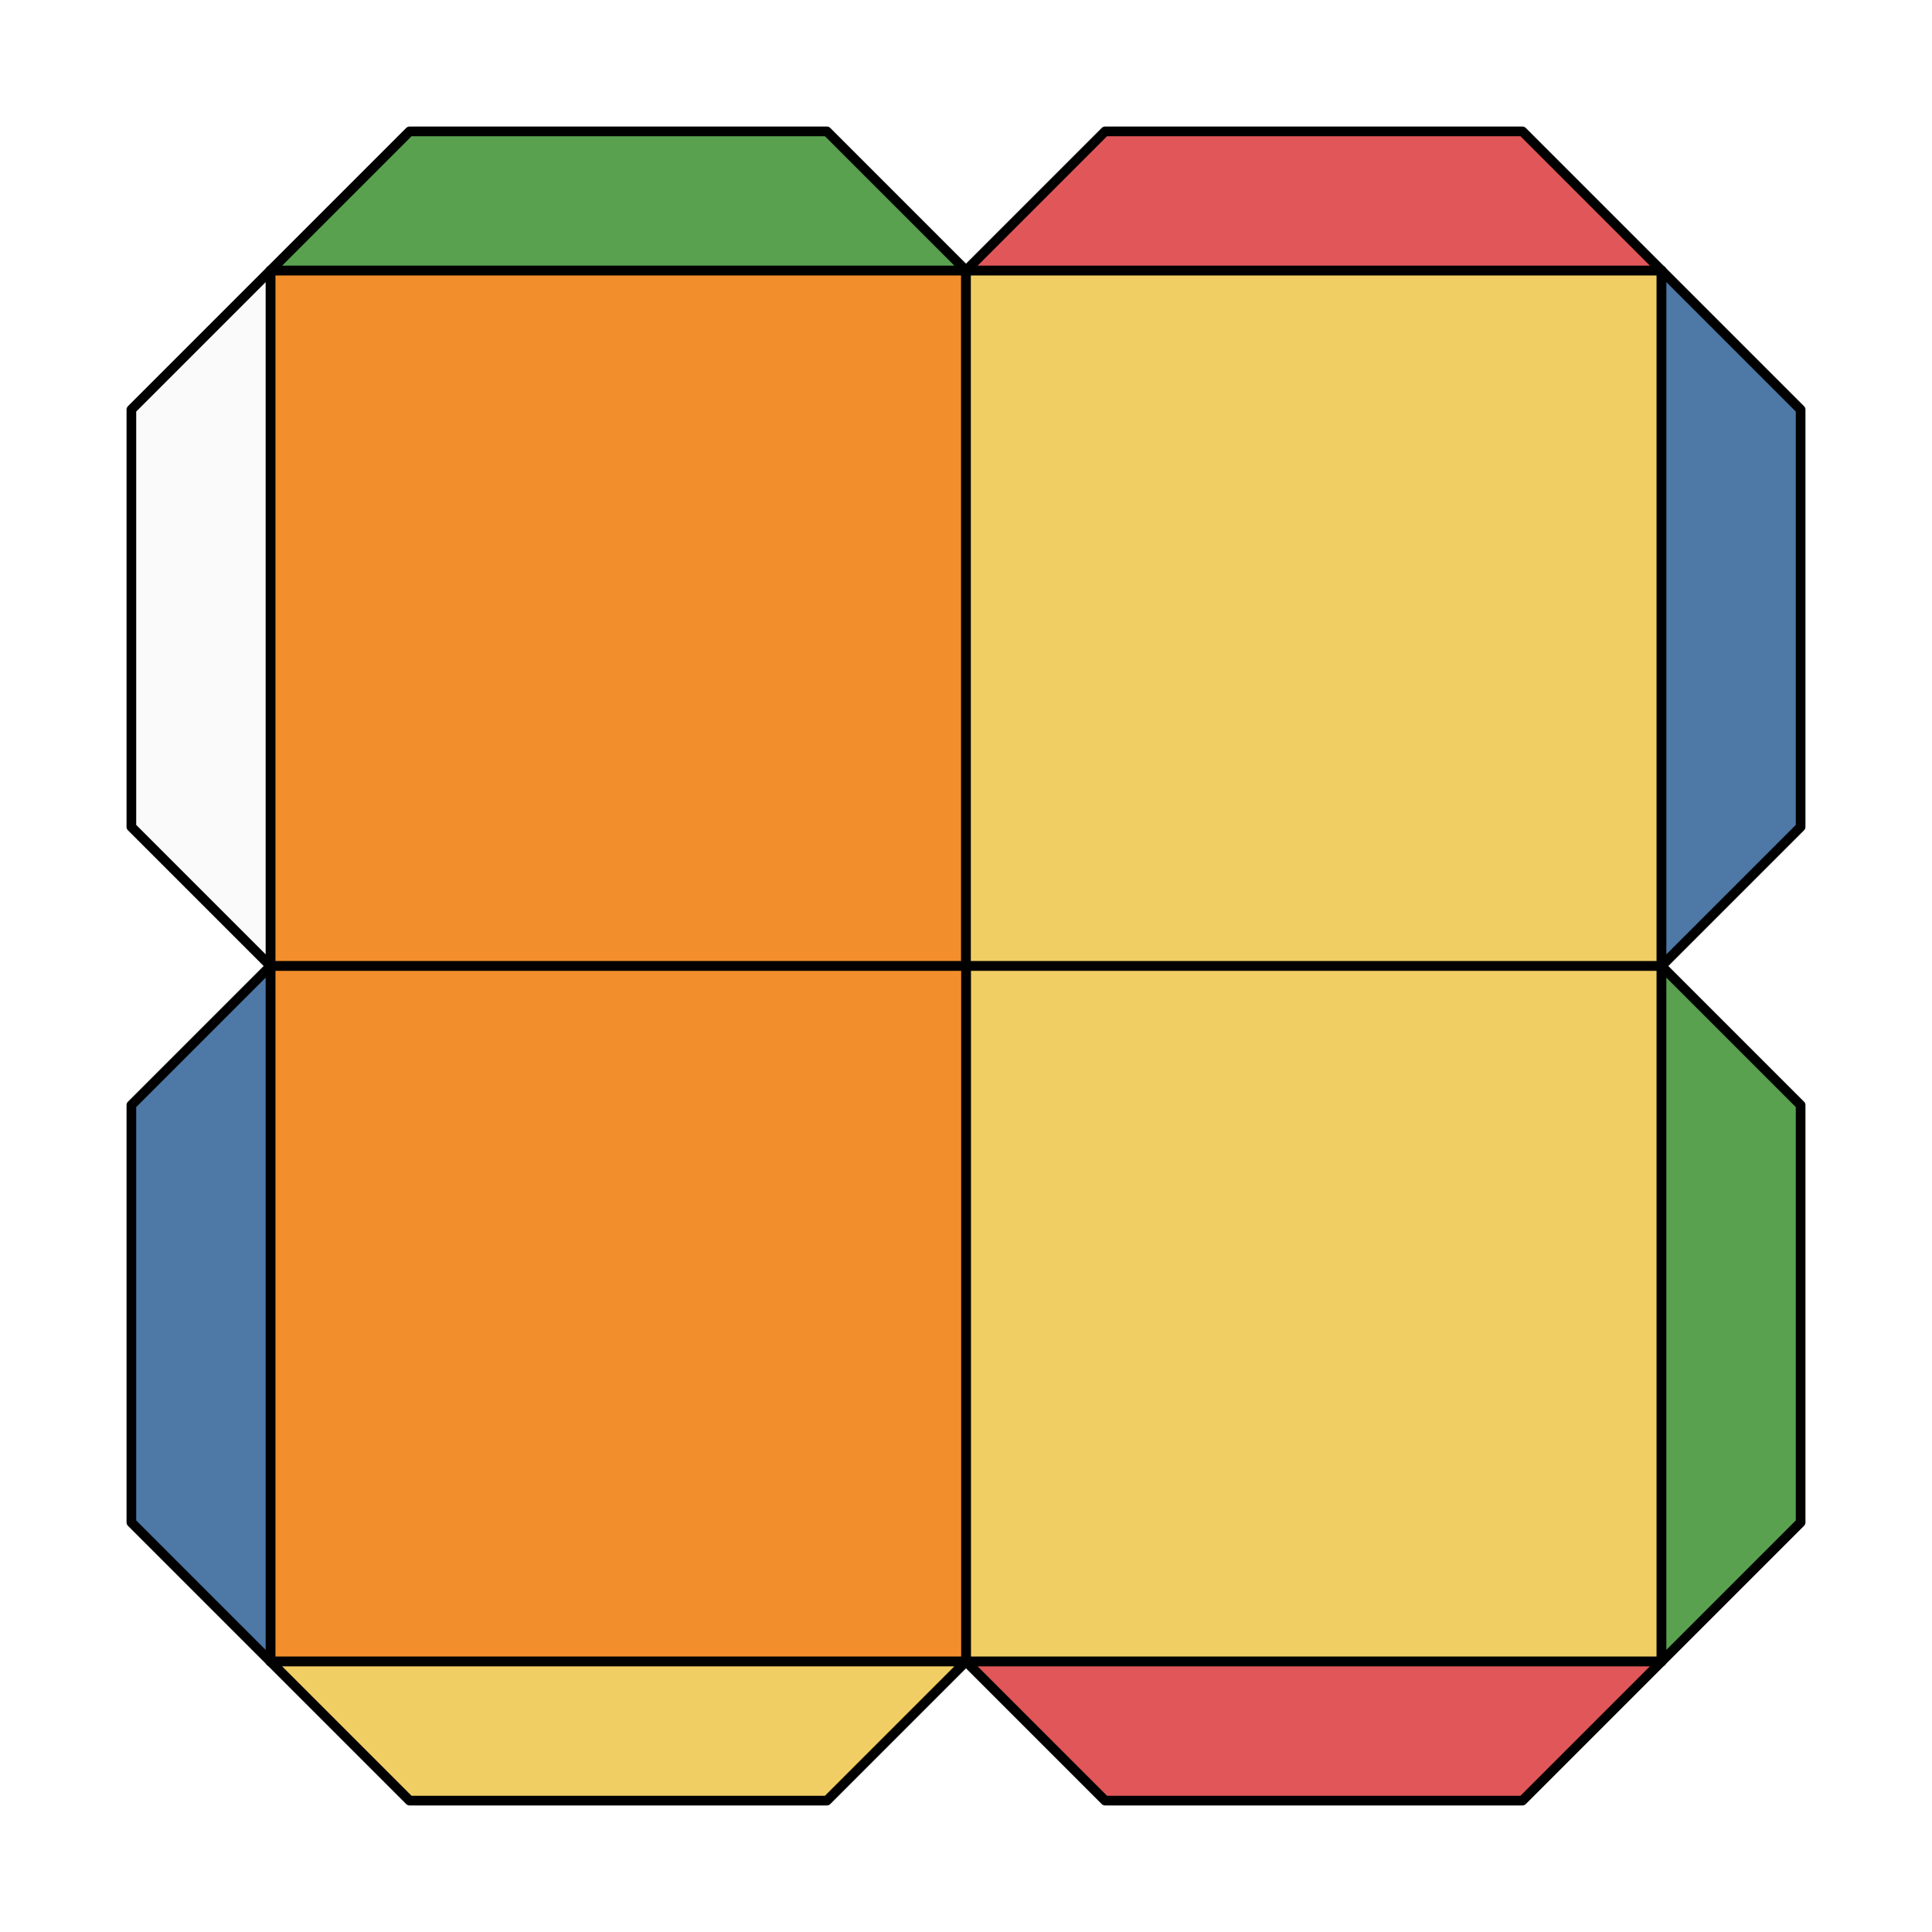
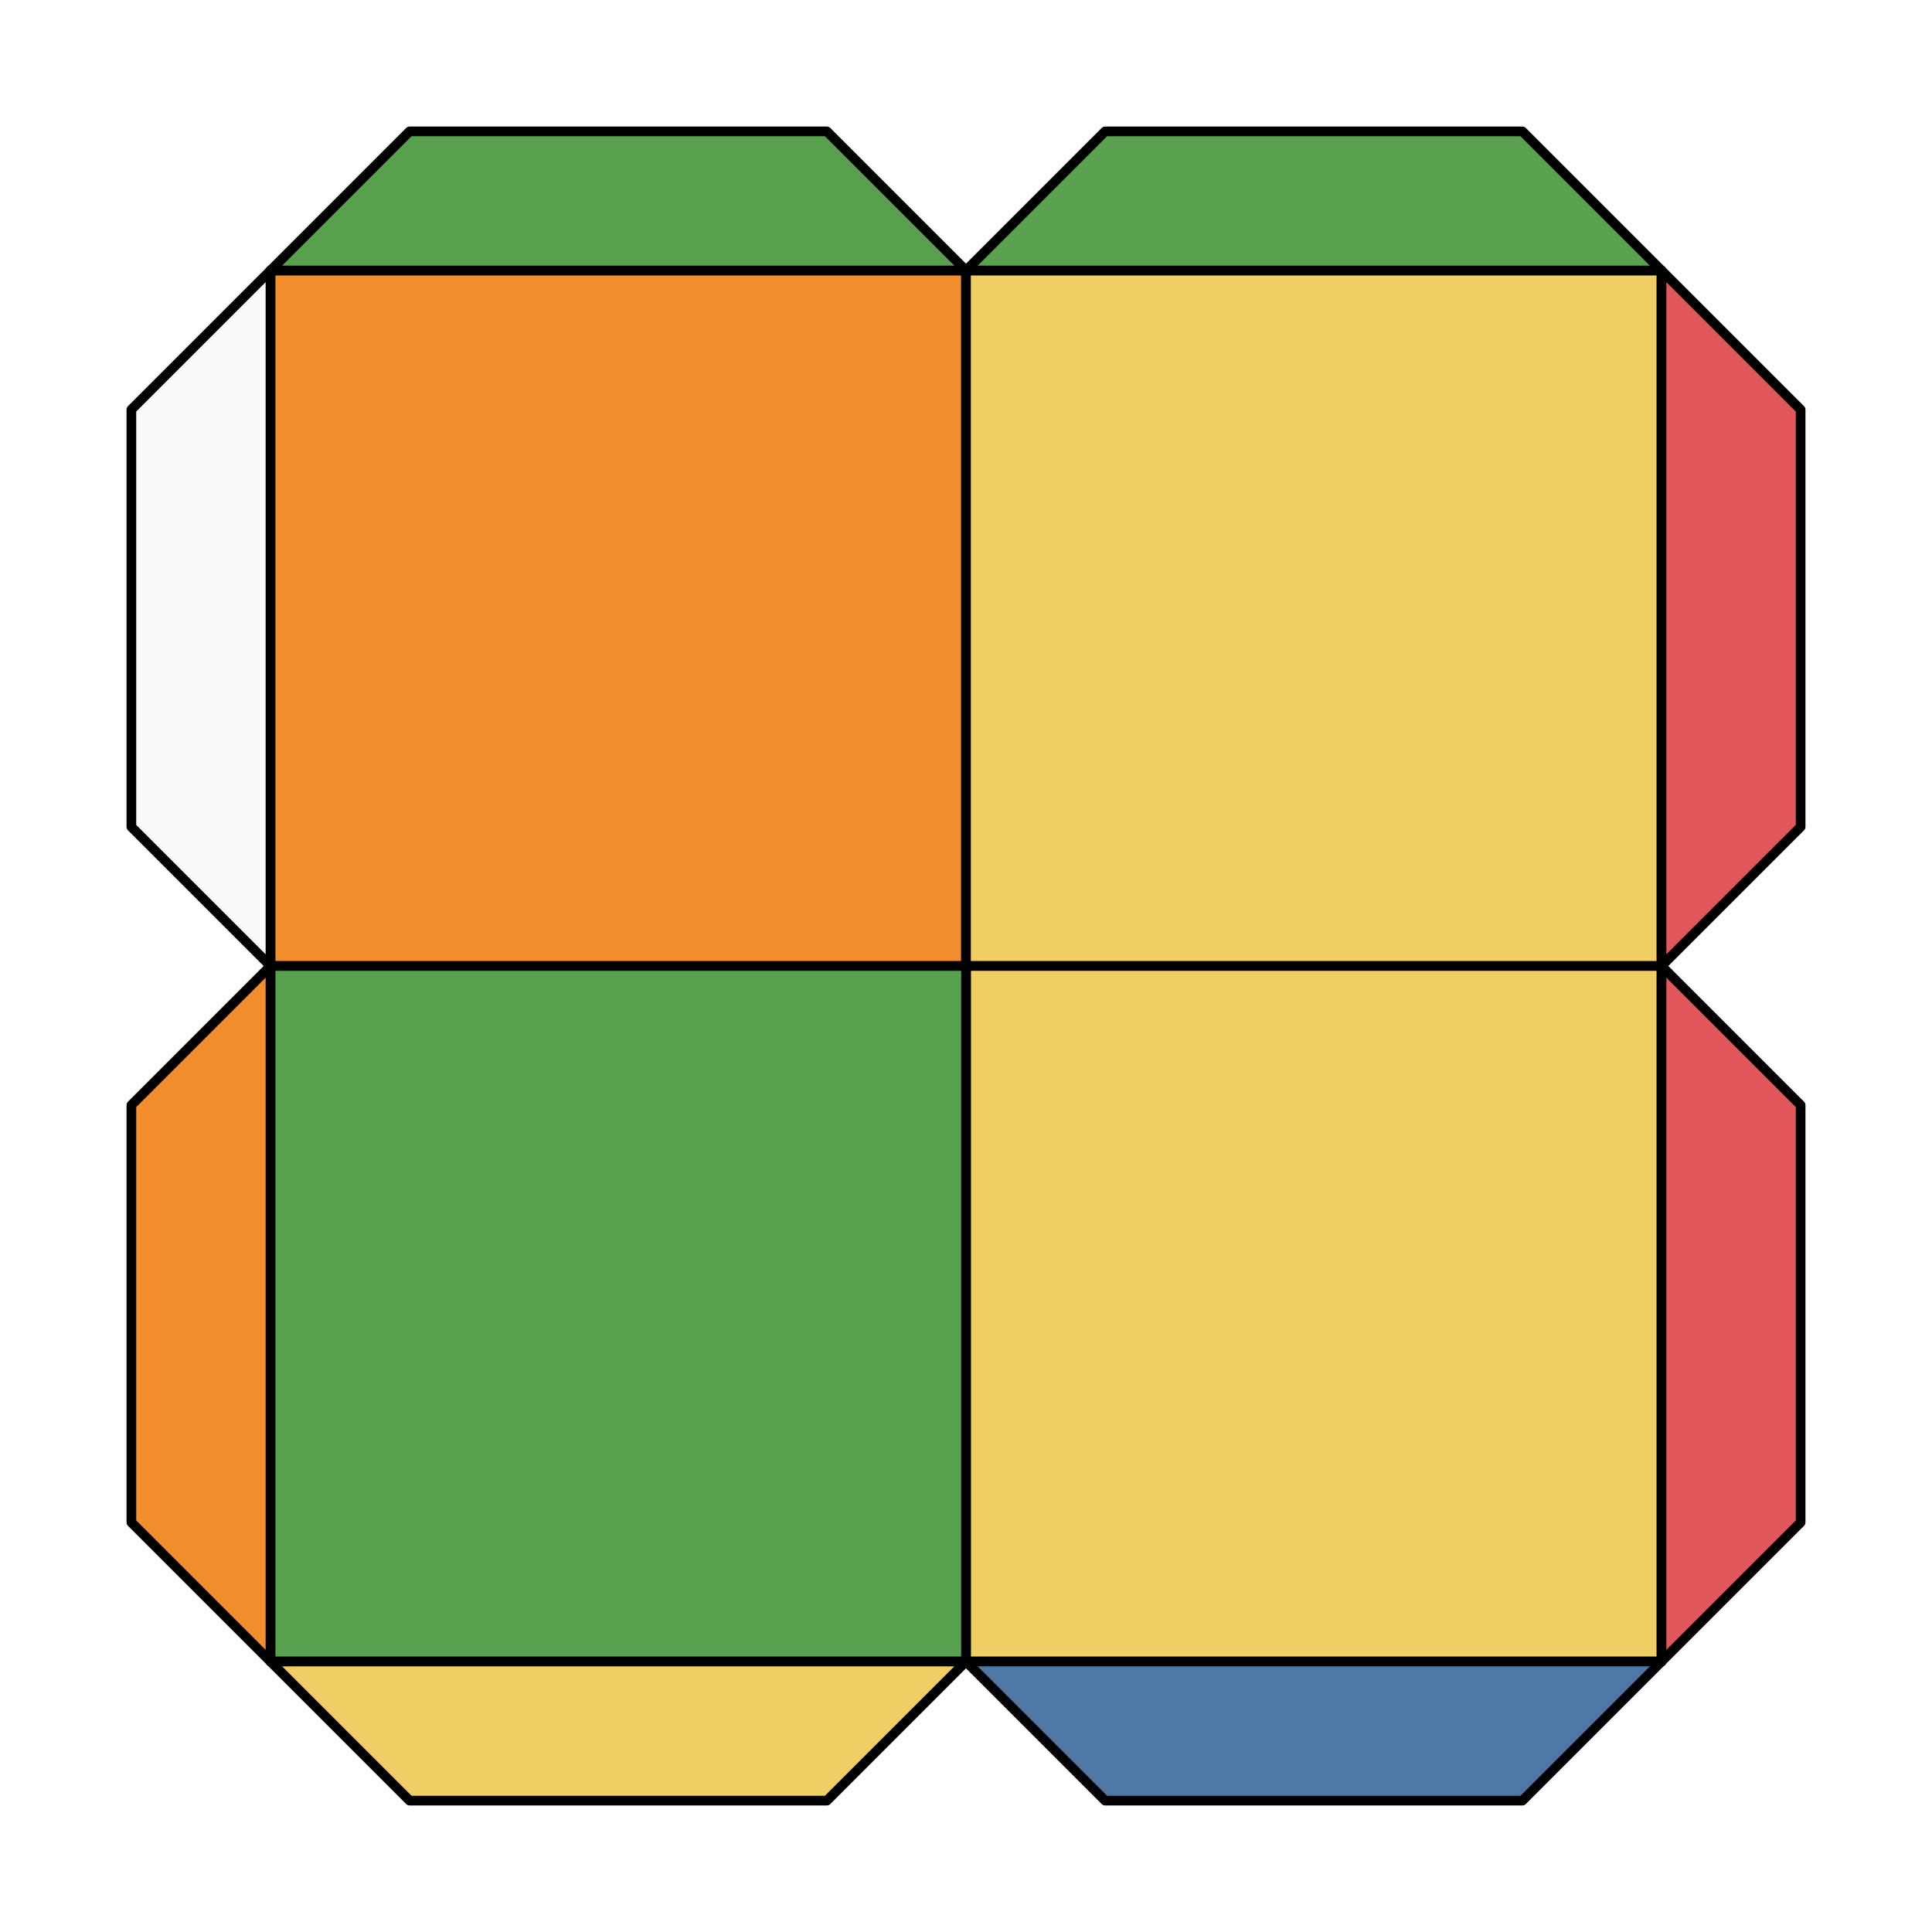
<svg xmlns="http://www.w3.org/2000/svg" viewBox="0 0 100.0 100.0">
  <style>
polygon { stroke: black; stroke-width: 0.5px; stroke-linejoin: round;}
</style>
  <polygon fill="#F28E2B" points="14.00 50.00 14.00 14.00 50.00 14.00 50.00 50.00" />
  <polygon fill="#F1CE63" points="50.00 14.00 86.00 14.00 86.00 50.00 50.00 50.00" />
  <polygon fill="#F1CE63" points="86.00 50.00 86.00 86.00 50.00 86.00 50.00 50.00" />
-   <polygon fill="#F28E2B" points="50.00 86.00 14.00 86.00 14.00 50.00 50.00 50.00" />
+   <polygon fill="#59A14F" points="50.00 86.00 14.00 86.00 14.00 50.00 50.00 50.00" />
  <polygon fill="#59A14F" points="14.00 14.00 21.20 6.80 42.80 6.80 50.00 14.00" />
-   <polygon fill="#E15759" points="50.00 14.00 57.20 6.80 78.80 6.80 86.00 14.00" />
-   <polygon fill="#4E79A7" points="86.00 14.00 93.20 21.20 93.20 42.80 86.00 50.00" />
-   <polygon fill="#59A14F" points="86.00 50.00 93.20 57.20 93.20 78.80 86.00 86.00" />
-   <polygon fill="#E15759" points="86.00 86.00 78.80 93.20 57.20 93.20 50.00 86.00" />
+   <polygon fill="#59A14F" points="50.00 14.00 57.20 6.80 78.80 6.80 86.00 14.00" />
+   <polygon fill="#E15759" points="86.00 14.00 93.20 21.20 93.20 42.80 86.00 50.00" />
+   <polygon fill="#E15759" points="86.00 50.00 93.20 57.20 93.20 78.80 86.00 86.00" />
+   <polygon fill="#4E79A7" points="86.00 86.00 78.80 93.20 57.20 93.20 50.00 86.00" />
  <polygon fill="#F1CE63" points="50.00 86.00 42.80 93.20 21.20 93.20 14.00 86.00" />
-   <polygon fill="#4E79A7" points="14.00 86.00 6.80 78.80 6.80 57.20 14.00 50.00" />
+   <polygon fill="#F28E2B" points="14.00 86.00 6.80 78.80 6.80 57.20 14.00 50.00" />
  <polygon fill="#fafafa" points="14.00 50.00 6.80 42.80 6.80 21.20 14.00 14.00" />
</svg>
